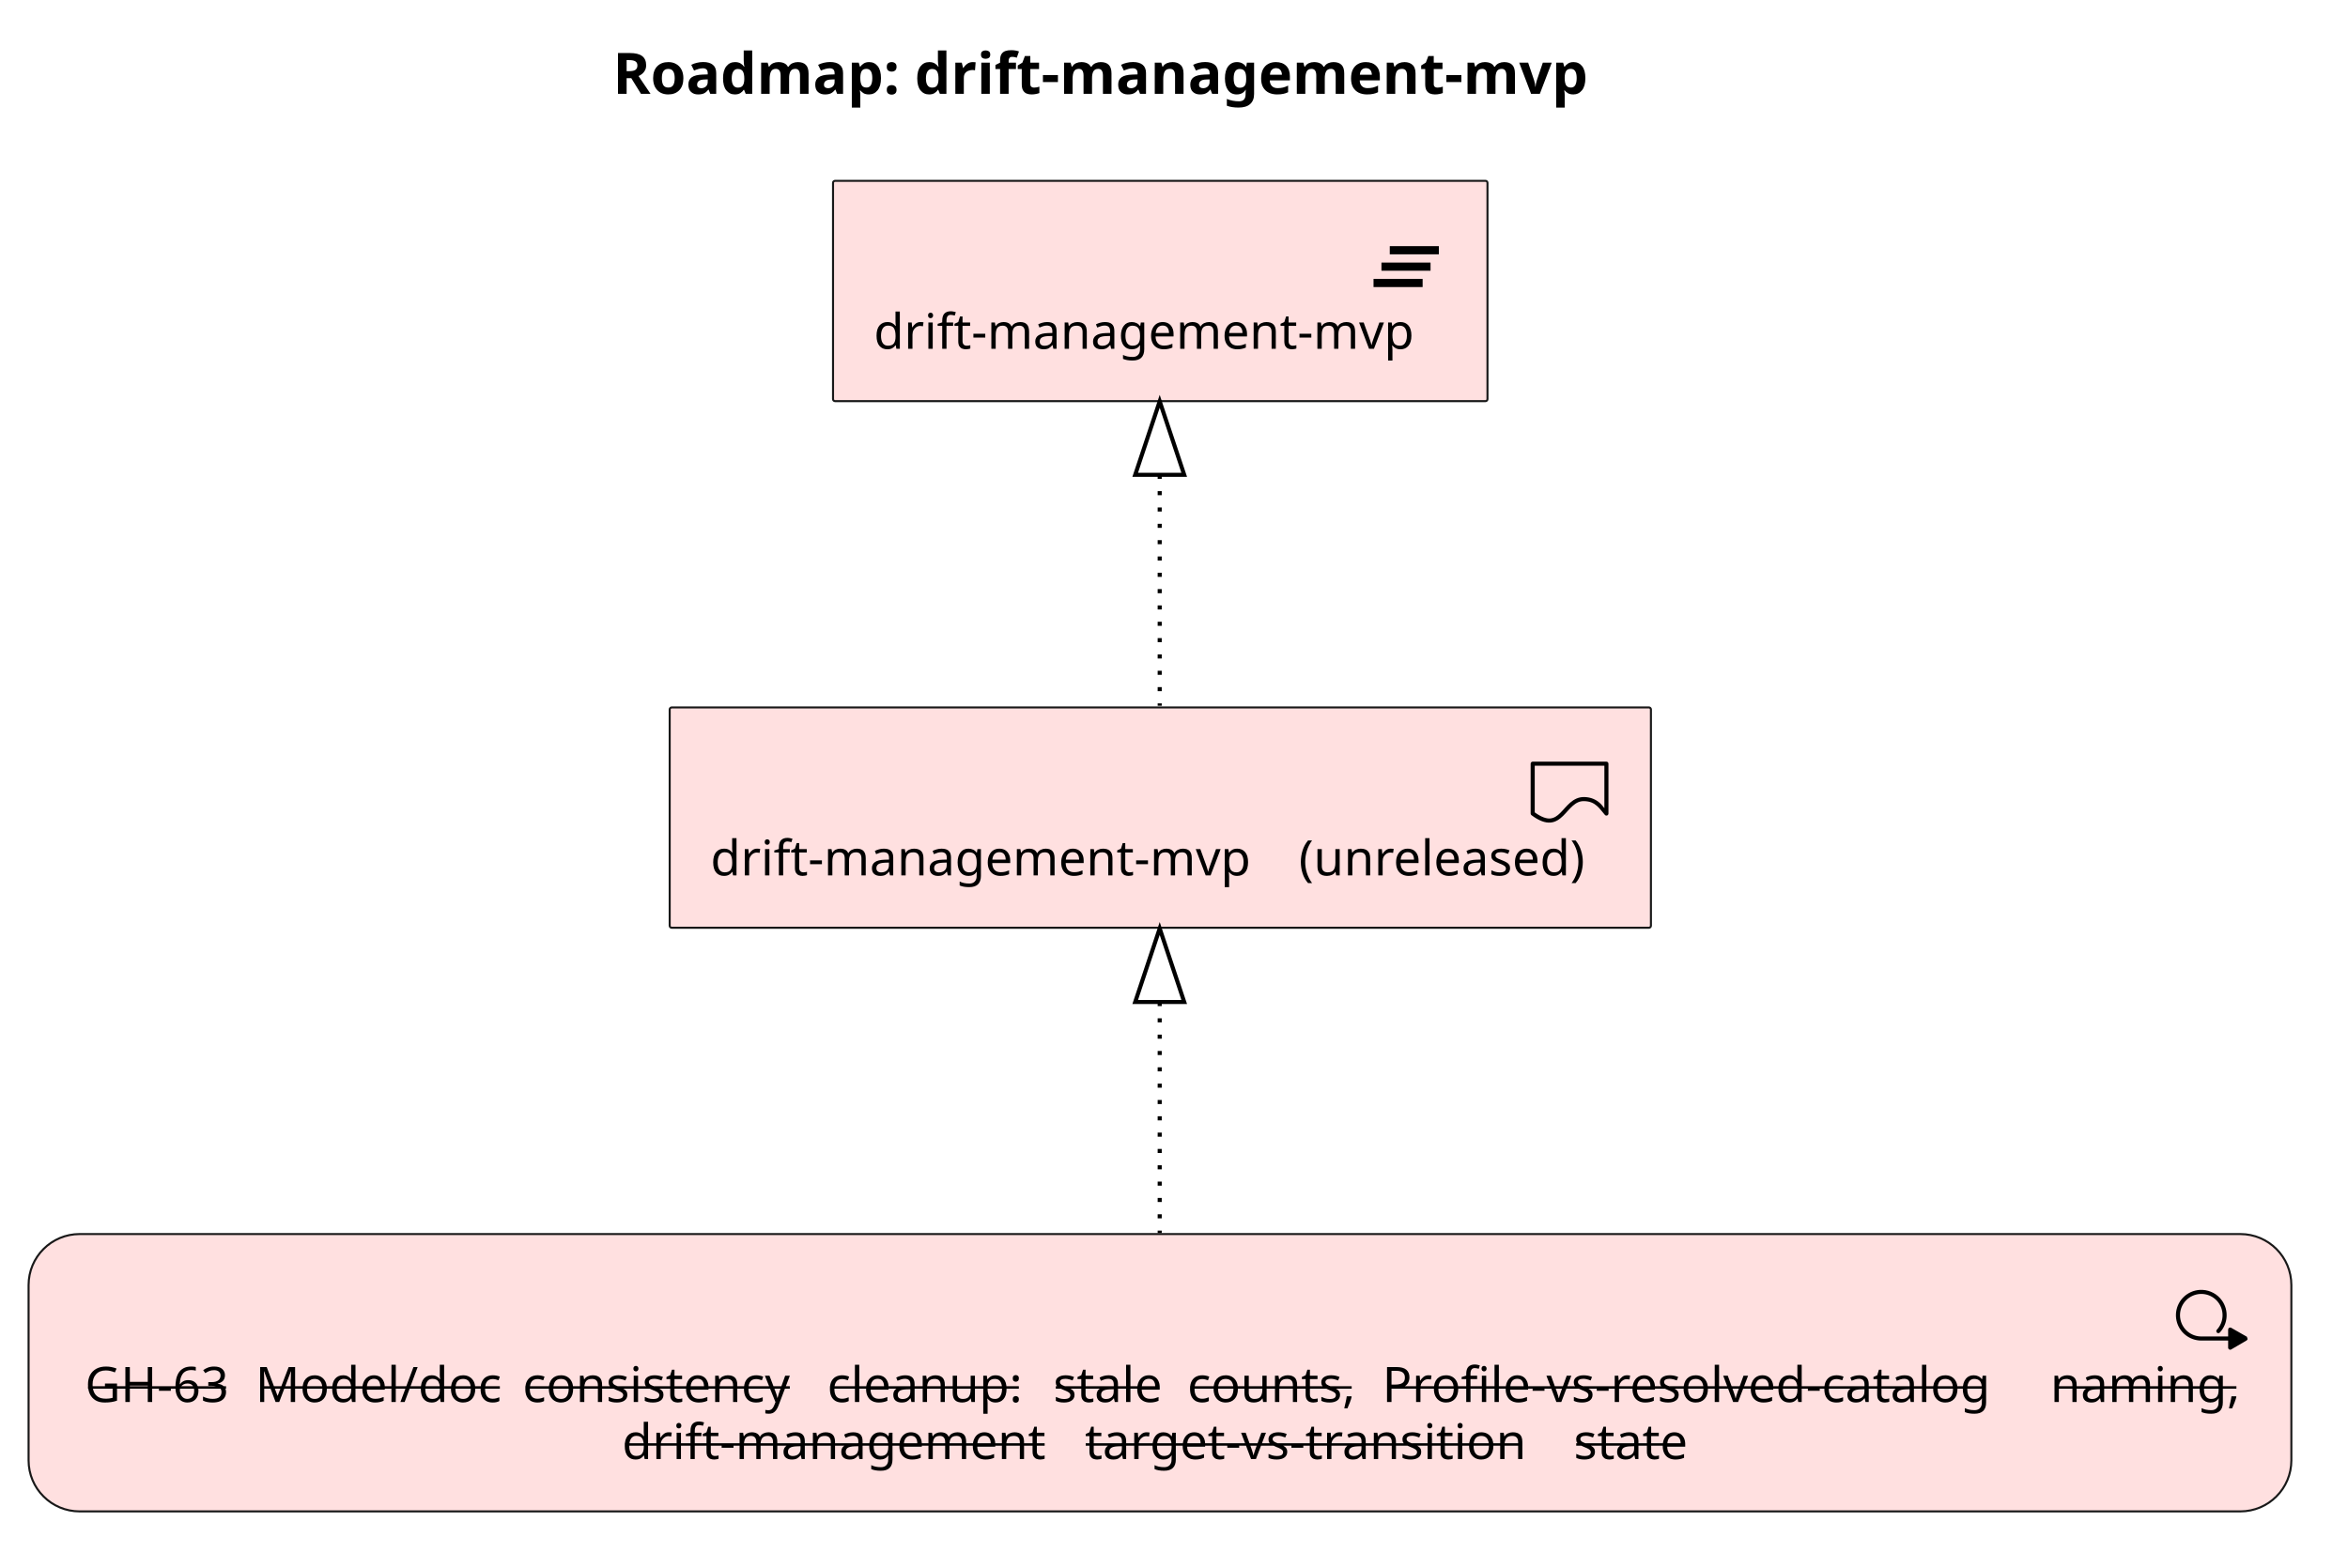
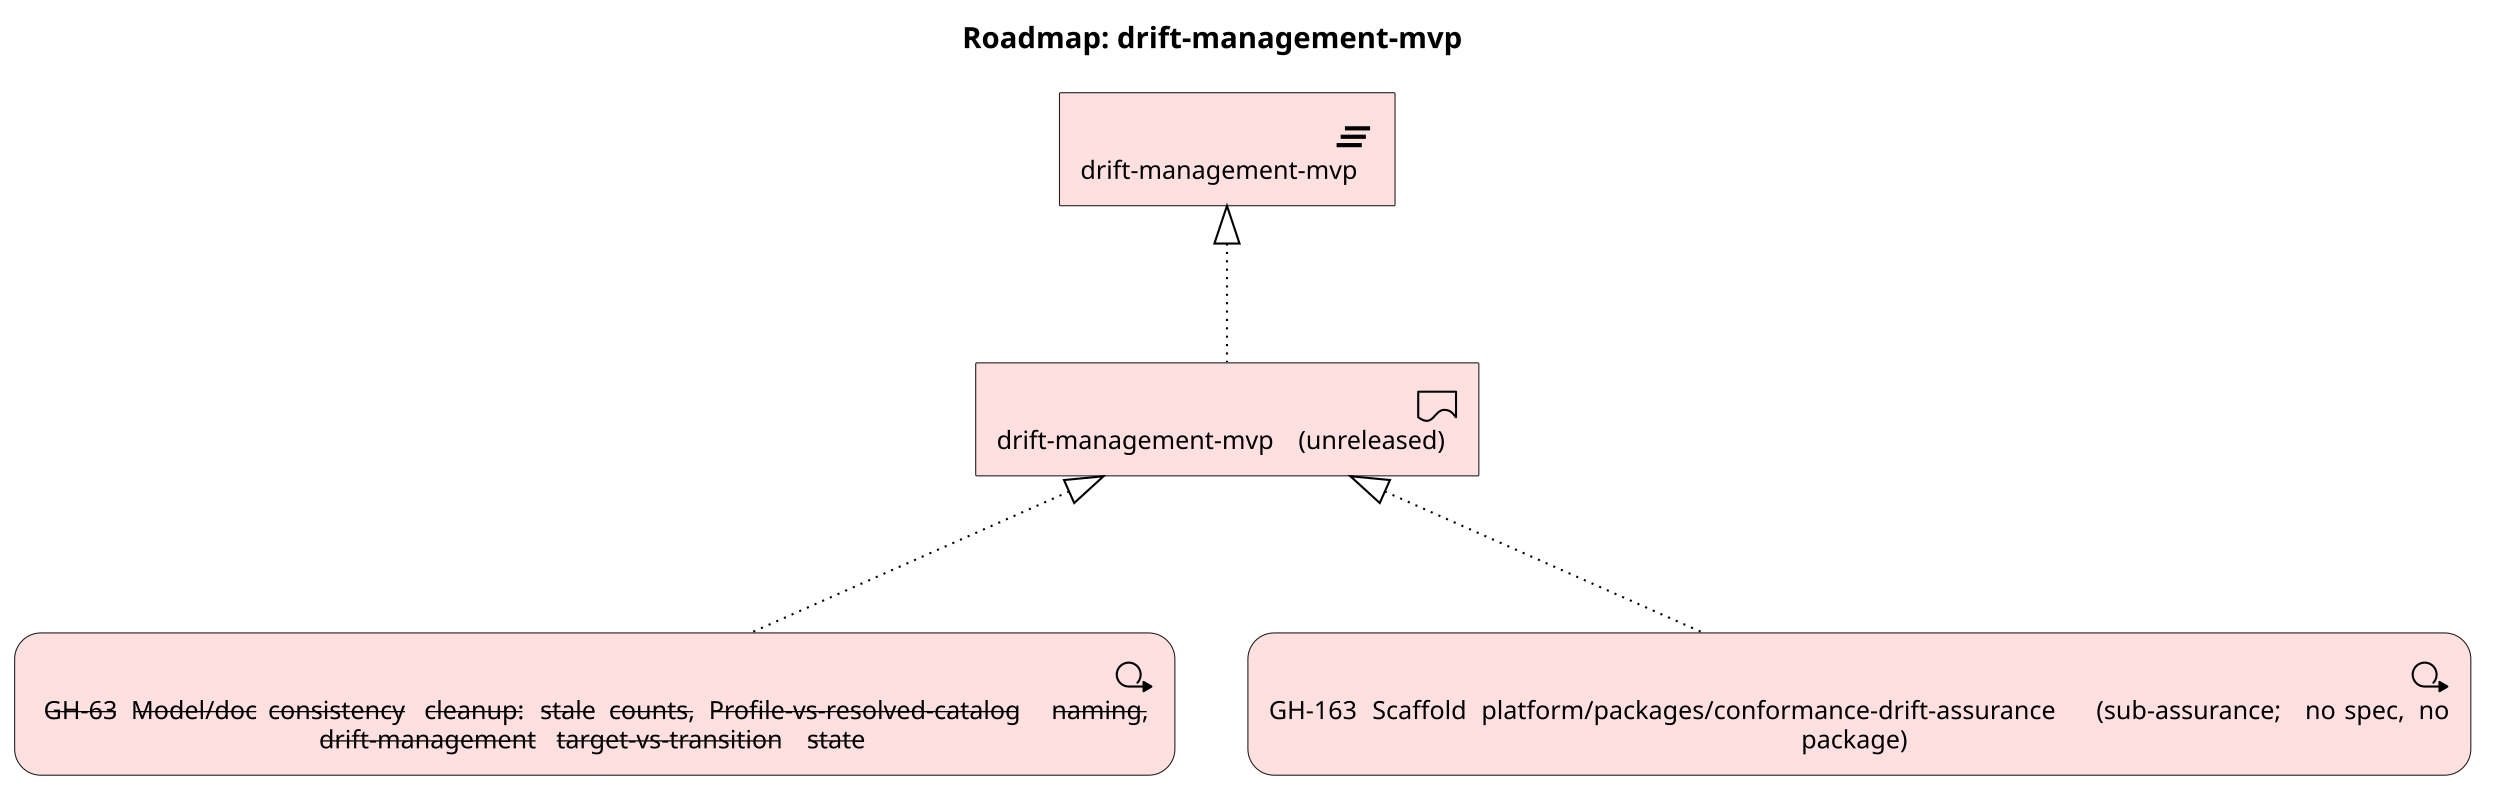
- <svg xmlns="http://www.w3.org/2000/svg" version="1.1" data-diagram-type="DESCRIPTION" style="width:575px;height:384px;background:#FFFFFF;" width="575px" height="384px" viewBox="0 0 575 384" zoomAndPan="magnify" preserveAspectRatio="none" contentStyleType="text/css">
+ <svg xmlns="http://www.w3.org/2000/svg" version="1.1" data-diagram-type="DESCRIPTION" style="width:1194px;height:384px;background:#FFFFFF;" width="1194px" height="384px" viewBox="0 0 1194 384" zoomAndPan="magnify" preserveAspectRatio="none" contentStyleType="text/css">
  <defs />
  <g font-family="sans-serif" lengthAdjust="spacing">
    <g class="title" data-source-line="3">
-       <text x="150.08" y="22.995" fill="#000" font-size="14" textLength="267.969" font-weight="700">Roadmap: drift-management-mvp</text>
+       <text x="459.551" y="22.995" fill="#000" font-size="14" textLength="267.969" font-weight="700">Roadmap: drift-management-mvp</text>
    </g>
    <g class="entity" data-qualified-name="e_id0ddaa4bf9fcd56" id="ent0001" data-source-line="314">
-       <rect x="164" y="173.297" width="240.295" height="53.969" fill="#FFE0E0" style="stroke:#181818;stroke-width:0.5;" rx="0.5" ry="0.5" />
-       <path d="M375.34,186.577 A0.5,0.5 0 0 0 374.84,187.077 L374.84,199.284 A0.5,0.5 0 0 0 375.041,199.686 C376.912,201.081 378.408,201.598 379.693,201.495 C380.979,201.392 381.959,200.671 382.797,199.846 C383.634,199.022 384.368,198.076 385.176,197.374 C385.984,196.671 386.824,196.212 387.971,196.245 C389.404,196.287 390.299,196.75 391.041,197.388 C391.783,198.025 392.351,198.86 393.019,199.616 A0.5,0.5 0 0 0 393.894,199.286 C393.897,196.837 393.894,187.077 393.894,187.077 A0.5,0.5 0 0 0 393.394,186.577 M375.84,187.577 L392.895,187.577 C392.895,188.234 392.896,194.724 392.895,197.975 C392.519,197.513 392.2,197.062 391.694,196.627 C390.821,195.877 389.648,195.292 388,195.244 C386.56,195.203 385.432,195.824 384.52,196.617 C383.607,197.411 382.865,198.376 382.096,199.133 C381.327,199.89 380.572,200.42 379.614,200.496 C378.698,200.569 377.482,200.178 375.84,199" fill="#000" />
-       <text x="174" y="214.436" fill="#000" font-size="12" textLength="140.268" font-family="Verdana">drift-management-mvp</text>
-       <text x="314.268" y="214.436" fill="#000" font-size="12" font-family="Verdana"> </text>
-       <text x="318.082" y="214.436" fill="#000" font-size="12" textLength="76.213" font-family="Verdana">(unreleased)</text>
+       <rect x="466" y="173.297" width="240.295" height="53.969" fill="#FFE0E0" style="stroke:#181818;stroke-width:0.5;" rx="0.5" ry="0.5" />
+       <path d="M677.34,186.577 A0.5,0.5 0 0 0 676.84,187.077 L676.84,199.284 A0.5,0.5 0 0 0 677.041,199.686 C678.912,201.081 680.408,201.598 681.693,201.495 C682.979,201.392 683.959,200.671 684.797,199.846 C685.634,199.022 686.368,198.076 687.176,197.374 C687.984,196.671 688.824,196.212 689.971,196.245 C691.404,196.287 692.299,196.75 693.041,197.388 C693.783,198.025 694.351,198.86 695.019,199.616 A0.5,0.5 0 0 0 695.894,199.286 C695.897,196.837 695.894,187.077 695.894,187.077 A0.5,0.5 0 0 0 695.394,186.577 M677.84,187.577 L694.895,187.577 C694.895,188.234 694.896,194.724 694.895,197.975 C694.519,197.513 694.2,197.062 693.694,196.627 C692.821,195.877 691.648,195.292 690,195.244 C688.56,195.203 687.432,195.824 686.52,196.617 C685.607,197.411 684.865,198.376 684.096,199.133 C683.327,199.89 682.572,200.42 681.614,200.496 C680.698,200.569 679.482,200.178 677.84,199" fill="#000" />
+       <text x="476" y="214.436" fill="#000" font-size="12" textLength="140.268" font-family="Verdana">drift-management-mvp</text>
+       <text x="616.268" y="214.436" fill="#000" font-size="12" font-family="Verdana"> </text>
+       <text x="620.082" y="214.436" fill="#000" font-size="12" textLength="76.213" font-family="Verdana">(unreleased)</text>
    </g>
    <g class="entity" data-qualified-name="e_id5e6e2234873251" id="ent0002" data-source-line="320">
-       <rect x="204" y="44.297" width="160.268" height="53.969" fill="#FFE0E0" style="stroke:#181818;stroke-width:0.5;" rx="0.5" ry="0.5" />
-       <path d="M340.341,60.297 L340.341,62.297 L352.36,62.297 L352.36,60.297 M338.305,64.318 L338.305,66.318 L350.325,66.318 L350.325,64.318 M336.364,68.318 L336.364,70.319 L348.385,70.319 L348.385,68.318" fill="#000" />
-       <text x="214" y="85.436" fill="#000" font-size="12" textLength="140.268" font-family="Verdana">drift-management-mvp</text>
+       <rect x="506" y="44.297" width="160.268" height="53.969" fill="#FFE0E0" style="stroke:#181818;stroke-width:0.5;" rx="0.5" ry="0.5" />
+       <path d="M642.341,60.297 L642.341,62.297 L654.36,62.297 L654.36,60.297 M640.305,64.318 L640.305,66.318 L652.325,66.318 L652.325,64.318 M638.364,68.318 L638.364,70.319 L650.385,70.319 L650.385,68.318" fill="#000" />
+       <text x="516" y="85.436" fill="#000" font-size="12" textLength="140.268" font-family="Verdana">drift-management-mvp</text>
    </g>
    <g class="entity" data-qualified-name="e_idcc4eb66ae9285f" id="ent0003" data-source-line="311">
      <rect x="7" y="302.297" width="554.129" height="67.938" fill="#FFE0E0" style="stroke:#181818;stroke-width:0.5;" rx="12.5" ry="12.5" />
      <path d="M539.436,315.977 C539.174,315.961 538.911,315.962 538.647,315.98 C537.945,316.028 537.241,316.197 536.567,316.494 C533.872,317.681 532.381,320.606 533.003,323.485 C533.617,326.329 536.129,328.364 539.029,328.384 A0.5,0.5 0 0 0 539.071,328.386 L545.649,328.386 L545.649,330.13 A0.5,0.5 0 0 0 546.403,330.56 L550.239,328.318 A0.5,0.5 0 0 0 550.302,328.166 A0.5,0.5 0 0 0 550.421,328.133 A0.5,0.5 0 0 0 550.378,327.978 A0.5,0.5 0 0 0 550.277,327.607 A0.5,0.5 0 0 0 550.233,327.451 L546.397,325.263 A0.5,0.5 0 0 0 545.649,325.697 L545.649,327.386 L539.174,327.386 A0.5,0.5 0 0 0 539.124,327.384 C536.648,327.409 534.502,325.696 533.979,323.275 C533.457,320.854 534.705,318.407 536.971,317.408 C539.238,316.409 541.885,317.141 543.319,319.16 C544.753,321.179 544.571,323.919 542.882,325.73 A0.5,0.5 0 0 0 542.905,326.437 A0.5,0.5 0 0 0 543.612,326.412 C545.622,324.258 545.841,320.981 544.136,318.58 C543.017,317.004 541.268,316.086 539.436,315.977" fill="#000" />
      <text x="17" y="343.436" fill="#000" font-size="12" font-family="Verdana"> </text>
      <text x="20.814" y="343.436" fill="#000" font-size="12" textLength="37.922" text-decoration="line-through" font-family="Verdana">GH-63</text>
      <text x="58.736" y="343.436" fill="#000" font-size="12" text-decoration="line-through" font-family="Verdana"> </text>
      <text x="62.551" y="343.436" fill="#000" font-size="12" textLength="61.629" text-decoration="line-through" font-family="Verdana">Model/doc</text>
      <text x="124.18" y="343.436" fill="#000" font-size="12" text-decoration="line-through" font-family="Verdana"> </text>
      <text x="127.994" y="343.436" fill="#000" font-size="12" textLength="70.775" text-decoration="line-through" font-family="Verdana">consistency</text>
      <text x="198.77" y="343.436" fill="#000" font-size="12" text-decoration="line-through" font-family="Verdana"> </text>
      <text x="202.584" y="343.436" fill="#000" font-size="12" textLength="51.539" text-decoration="line-through" font-family="Verdana">cleanup:</text>
      <text x="254.123" y="343.436" fill="#000" font-size="12" text-decoration="line-through" font-family="Verdana"> </text>
      <text x="257.938" y="343.436" fill="#000" font-size="12" textLength="29.027" text-decoration="line-through" font-family="Verdana">stale</text>
      <text x="286.965" y="343.436" fill="#000" font-size="12" text-decoration="line-through" font-family="Verdana"> </text>
      <text x="290.779" y="343.436" fill="#000" font-size="12" textLength="43.922" text-decoration="line-through" font-family="Verdana">counts,</text>
      <text x="334.701" y="343.436" fill="#000" font-size="12" text-decoration="line-through" font-family="Verdana"> </text>
      <text x="338.516" y="343.436" fill="#000" font-size="12" textLength="159.779" text-decoration="line-through" font-family="Verdana">Profile-vs-resolved-catalog</text>
      <text x="498.295" y="343.436" fill="#000" font-size="12" text-decoration="line-through" font-family="Verdana"> </text>
      <text x="502.109" y="343.436" fill="#000" font-size="12" textLength="49.02" text-decoration="line-through" font-family="Verdana">naming,</text>
      <text x="152.346" y="357.404" fill="#000" font-size="12" textLength="109.529" text-decoration="line-through" font-family="Verdana">drift-management</text>
      <text x="261.875" y="357.404" fill="#000" font-size="12" text-decoration="line-through" font-family="Verdana"> </text>
      <text x="265.689" y="357.404" fill="#000" font-size="12" textLength="115.881" text-decoration="line-through" font-family="Verdana">target-vs-transition</text>
      <text x="381.57" y="357.404" fill="#000" font-size="12" text-decoration="line-through" font-family="Verdana"> </text>
      <text x="385.385" y="357.404" fill="#000" font-size="12" textLength="30.398" text-decoration="line-through" font-family="Verdana">state</text>
    </g>
-     <g class="link" data-entity-1="ent0002" data-entity-2="ent0001" id="lnk5" data-source-line="349" data-link-type="extension">
-       <path d="M284,116.307 C284,138.077 284,151.007 284,172.887" style="stroke:#000;stroke-width:1;stroke-dasharray:1,3;" fill="none" id="e_id5e6e2234873251-backto-e_id0ddaa4bf9fcd56" />
-       <polygon points="284,98.307,278,116.307,290,116.307,284,98.307" fill="none" style="stroke:#000;stroke-width:1;stroke-linejoin:miter;stroke-miterlimit:10;" />
-       <text x="285" y="140.436" fill="#000" font-size="12" font-family="Verdana"> </text>
+     <g class="entity" data-qualified-name="e_id4eb86cc3b03c53" id="ent0004" data-source-line="311">
+       <rect x="596" y="302.297" width="584.07" height="67.938" fill="#FFE0E0" style="stroke:#181818;stroke-width:0.5;" rx="12.5" ry="12.5" />
+       <path d="M1158.377,315.977 C1158.116,315.961 1157.852,315.962 1157.589,315.98 C1156.886,316.028 1156.183,316.197 1155.509,316.494 C1152.814,317.681 1151.323,320.606 1151.944,323.485 C1152.558,326.329 1155.07,328.364 1157.971,328.384 A0.5,0.5 0 0 0 1158.012,328.386 L1164.591,328.386 L1164.591,330.13 A0.5,0.5 0 0 0 1165.345,330.56 L1169.181,328.318 A0.5,0.5 0 0 0 1169.243,328.166 A0.5,0.5 0 0 0 1169.362,328.133 A0.5,0.5 0 0 0 1169.319,327.978 A0.5,0.5 0 0 0 1169.218,327.607 A0.5,0.5 0 0 0 1169.175,327.451 L1165.339,325.263 A0.5,0.5 0 0 0 1164.591,325.697 L1164.591,327.386 L1158.116,327.386 A0.5,0.5 0 0 0 1158.066,327.384 C1155.589,327.409 1153.443,325.696 1152.921,323.275 C1152.398,320.854 1153.647,318.407 1155.913,317.408 C1158.179,316.409 1160.827,317.141 1162.261,319.16 C1163.695,321.179 1163.512,323.919 1161.823,325.73 A0.5,0.5 0 0 0 1161.847,326.437 A0.5,0.5 0 0 0 1162.554,326.412 C1164.563,324.258 1164.783,320.981 1163.077,318.58 C1161.958,317.004 1160.209,316.086 1158.377,315.977" fill="#000" />
+       <text x="606" y="343.436" fill="#000" font-size="12" textLength="45.557" font-family="Verdana">GH-163</text>
+       <text x="651.557" y="343.436" fill="#000" font-size="12" font-family="Verdana"> </text>
+       <text x="655.371" y="343.436" fill="#000" font-size="12" textLength="48.311" font-family="Verdana">Scaffold</text>
+       <text x="703.682" y="343.436" fill="#000" font-size="12" font-family="Verdana"> </text>
+       <text x="707.496" y="343.436" fill="#000" font-size="12" textLength="289.893" font-family="Verdana">platform/packages/conformance-drift-assurance</text>
+       <text x="997.389" y="343.436" fill="#000" font-size="12" font-family="Verdana"> </text>
+       <text x="1001.203" y="343.436" fill="#000" font-size="12" textLength="95.865" font-family="Verdana">(sub-assurance;</text>
+       <text x="1097.068" y="343.436" fill="#000" font-size="12" font-family="Verdana"> </text>
+       <text x="1100.883" y="343.436" fill="#000" font-size="12" textLength="14.947" font-family="Verdana">no</text>
+       <text x="1115.83" y="343.436" fill="#000" font-size="12" font-family="Verdana"> </text>
+       <text x="1119.645" y="343.436" fill="#000" font-size="12" textLength="31.664" font-family="Verdana">spec,</text>
+       <text x="1151.309" y="343.436" fill="#000" font-size="12" font-family="Verdana"> </text>
+       <text x="1155.123" y="343.436" fill="#000" font-size="12" textLength="14.947" font-family="Verdana">no</text>
+       <text x="860.259" y="357.404" fill="#000" font-size="12" textLength="55.553" font-family="Verdana">package)</text>
    </g>
-     <g class="link" data-entity-1="ent0001" data-entity-2="ent0003" id="lnk7" data-source-line="349" data-link-type="extension">
-       <path d="M284,245.447 C284,266.777 284,279.037 284,302.067" style="stroke:#000;stroke-width:1;stroke-dasharray:1,3;" fill="none" id="e_id0ddaa4bf9fcd56-backto-e_idcc4eb66ae9285f" />
-       <polygon points="284,227.447,278,245.447,290,245.447,284,227.447" fill="none" style="stroke:#000;stroke-width:1;stroke-linejoin:miter;stroke-miterlimit:10;" />
-       <text x="285" y="269.436" fill="#000" font-size="12" font-family="Verdana"> </text>
+     <g class="link" data-entity-1="ent0002" data-entity-2="ent0001" id="lnk6" data-source-line="349" data-link-type="extension">
+       <path d="M586,116.307 C586,138.077 586,151.007 586,172.887" style="stroke:#000;stroke-width:1;stroke-dasharray:1,3;" fill="none" id="e_id5e6e2234873251-backto-e_id0ddaa4bf9fcd56" />
+       <polygon points="586,98.307,580,116.307,592,116.307,586,98.307" fill="none" style="stroke:#000;stroke-width:1;stroke-linejoin:miter;stroke-miterlimit:10;" />
+       <text x="587" y="140.436" fill="#000" font-size="12" font-family="Verdana"> </text>
+     </g>
+     <g class="link" data-entity-1="ent0001" data-entity-2="ent0003" id="lnk8" data-source-line="349" data-link-type="extension">
+       <path d="M510.598,234.75 C462.458,256.12 410.56,279.137 358.6,302.197" style="stroke:#000;stroke-width:1;stroke-dasharray:1,3;" fill="none" id="e_id0ddaa4bf9fcd56-backto-e_idcc4eb66ae9285f" />
+       <polygon points="527.05,227.447,508.164,229.266,513.033,240.234,527.05,227.447" fill="none" style="stroke:#000;stroke-width:1;stroke-linejoin:miter;stroke-miterlimit:10;" />
+       <text x="455" y="269.436" fill="#000" font-size="12" font-family="Verdana"> </text>
+     </g>
+     <g class="link" data-entity-1="ent0001" data-entity-2="ent0004" id="lnk10" data-source-line="349" data-link-type="extension">
+       <path d="M661.402,234.75 C709.542,256.12 761.44,279.137 813.4,302.197" style="stroke:#000;stroke-width:1;stroke-dasharray:1,3;" fill="none" id="e_id0ddaa4bf9fcd56-backto-e_id4eb86cc3b03c53" />
+       <polygon points="644.95,227.447,658.967,240.234,663.836,229.266,644.95,227.447" fill="none" style="stroke:#000;stroke-width:1;stroke-linejoin:miter;stroke-miterlimit:10;" />
+       <text x="738" y="269.436" fill="#000" font-size="12" font-family="Verdana"> </text>
    </g>
  </g>
</svg>
